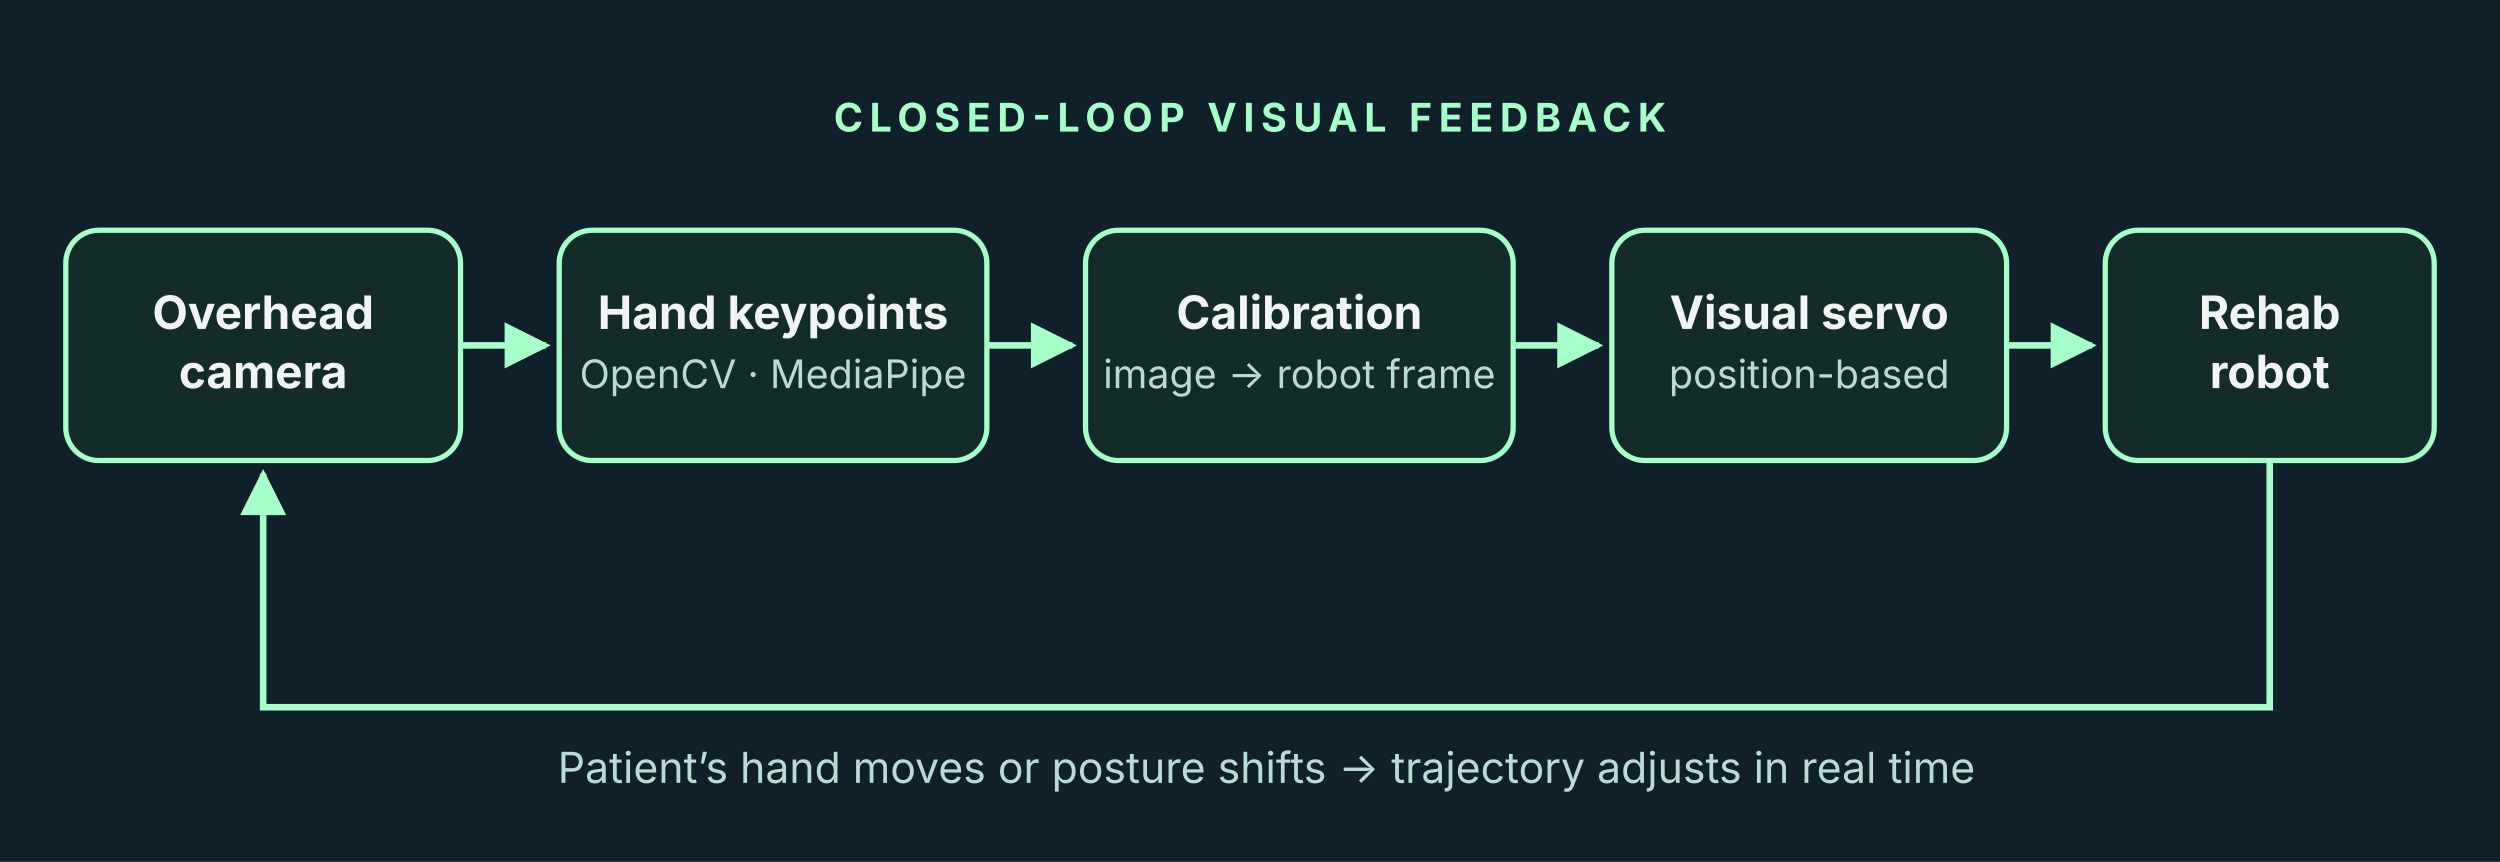
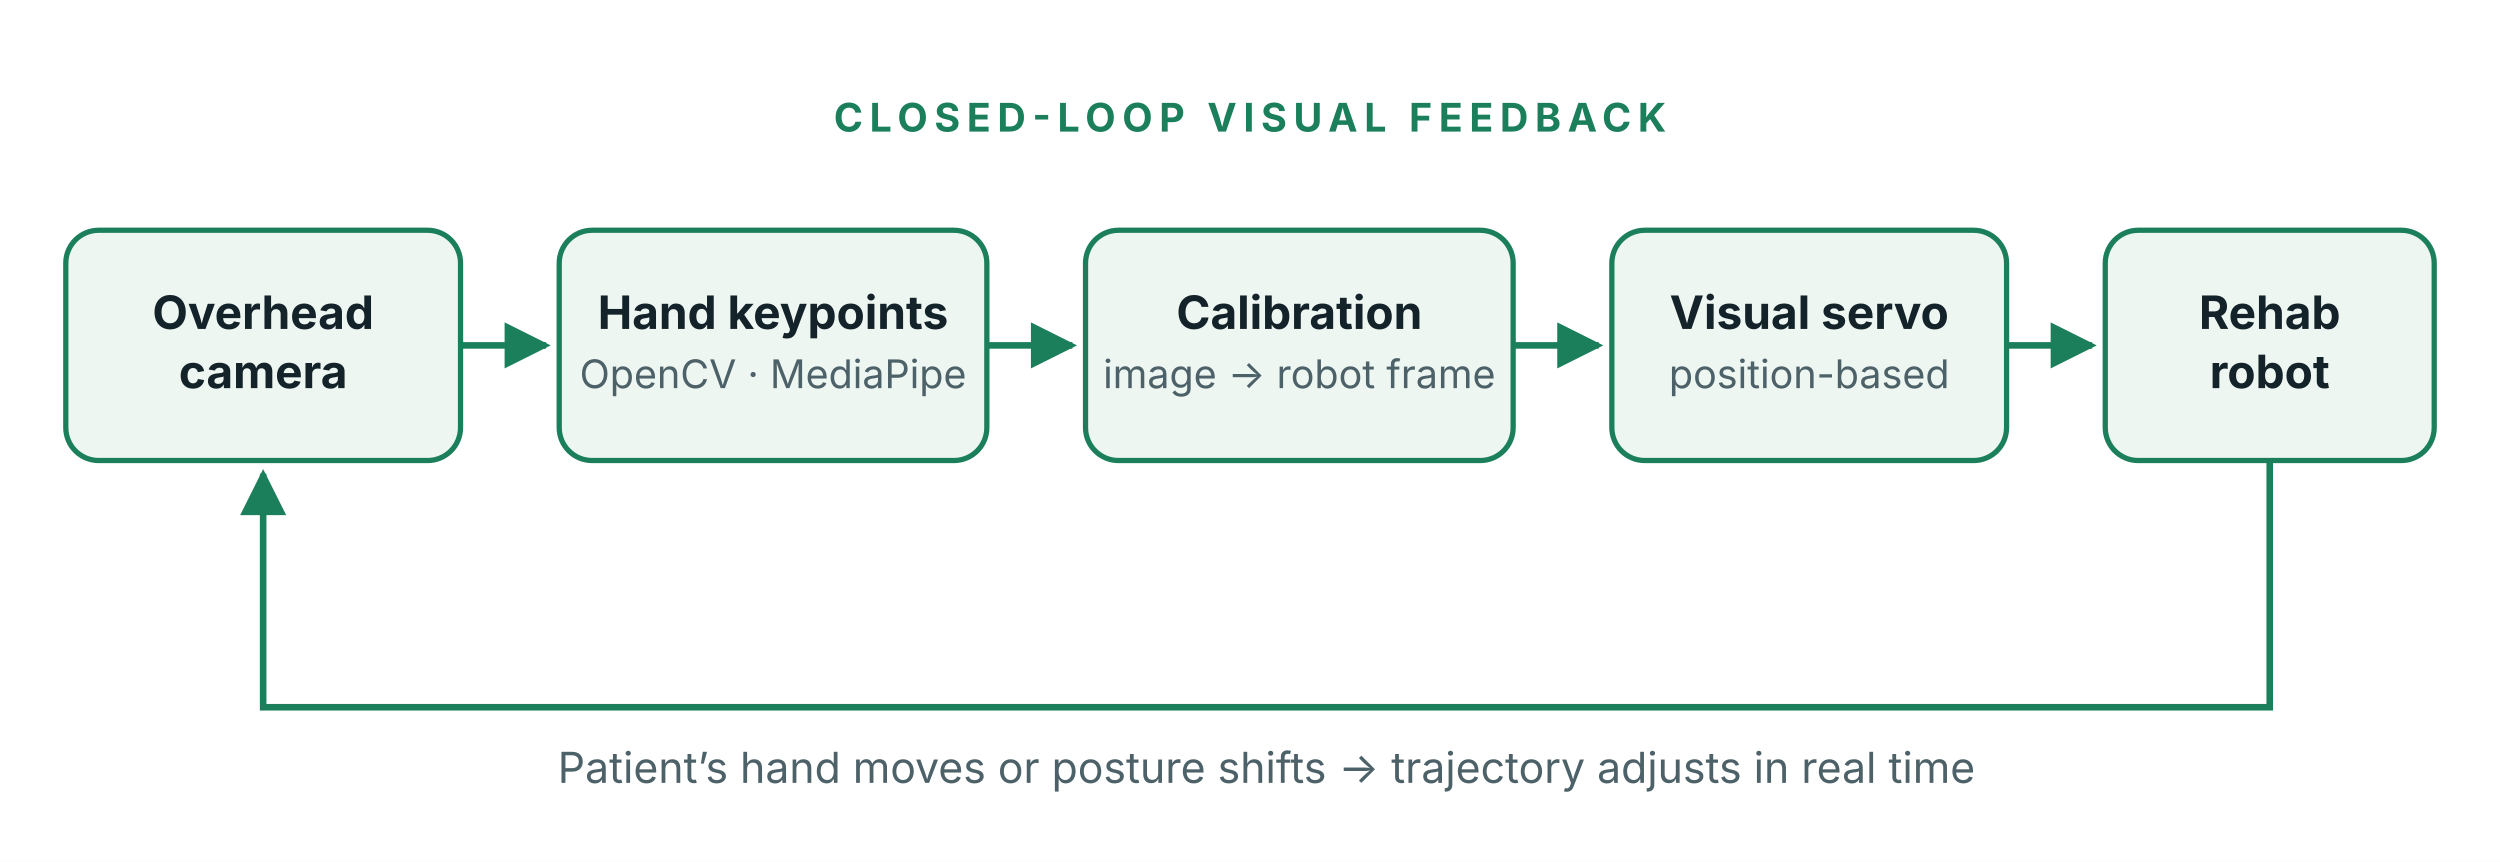
<svg xmlns="http://www.w3.org/2000/svg" width="760" height="262" viewBox="0 0 760 262" role="img" aria-labelledby="t d">
-   <rect width="760" height="262" fill="#10202a" />
+   <rect width="760" height="262" fill="#ffffff" />
  <defs>
    <marker id="a" viewBox="0 0 10 10" refX="9" refY="5" markerWidth="7" markerHeight="7" orient="auto">
-       <path d="M0 0L10 5L0 10z" fill="#a6ffca" />
+       <path d="M0 0L10 5L0 10z" fill="#1a7f5a" />
    </marker>
  </defs>
  <g font-family="Inter,system-ui,Arial,sans-serif" text-anchor="middle">
-     <g fill="#132b29" stroke="#a6ffca" stroke-width="1.6">
+     <g fill="#eef6f2" stroke="#1a7f5a" stroke-width="1.6">
      <rect x="20" y="70" width="120" height="70" rx="10" />
      <rect x="170" y="70" width="130" height="70" rx="10" />
      <rect x="330" y="70" width="130" height="70" rx="10" />
      <rect x="490" y="70" width="120" height="70" rx="10" />
      <rect x="640" y="70" width="100" height="70" rx="10" />
    </g>
-     <g fill="#f0f5f3" font-size="14" font-weight="700">
+     <g fill="#14232a" font-size="14" font-weight="700">
      <text x="80" y="100">Overhead</text>
      <text x="80" y="118">camera</text>
      <text x="235" y="100">Hand keypoints</text>
-       <text x="235" y="118" font-weight="400" fill="#b8dbd5" font-size="12">OpenCV · MediaPipe</text>
+       <text x="235" y="118" font-weight="400" fill="#4d6168" font-size="12">OpenCV · MediaPipe</text>
      <text x="395" y="100">Calibration</text>
-       <text x="395" y="118" font-weight="400" fill="#b8dbd5" font-size="12">image → robot frame</text>
+       <text x="395" y="118" font-weight="400" fill="#4d6168" font-size="12">image → robot frame</text>
      <text x="550" y="100">Visual servo</text>
-       <text x="550" y="118" font-weight="400" fill="#b8dbd5" font-size="12">position-based</text>
+       <text x="550" y="118" font-weight="400" fill="#4d6168" font-size="12">position-based</text>
      <text x="690" y="100">Rehab</text>
      <text x="690" y="118">robot</text>
    </g>
-     <g stroke="#a6ffca" stroke-width="2" fill="none" marker-end="url(#a)">
+     <g stroke="#1a7f5a" stroke-width="2" fill="none" marker-end="url(#a)">
      <path d="M140 105H166" />
      <path d="M300 105H326" />
      <path d="M460 105H486" />
      <path d="M610 105H636" />
      <path d="M690 140V215H80V144" />
    </g>
-     <text x="385" y="238" fill="#b8dbd5" font-size="13">Patient’s hand moves or posture shifts → trajectory adjusts in real time</text>
-     <text x="380" y="40" fill="#a6ffca" font-size="12" letter-spacing="2" font-weight="700">CLOSED-LOOP VISUAL FEEDBACK</text>
+     <text x="385" y="238" fill="#4d6168" font-size="13">Patient’s hand moves or posture shifts → trajectory adjusts in real time</text>
+     <text x="380" y="40" fill="#1a7f5a" font-size="12" letter-spacing="2" font-weight="700">CLOSED-LOOP VISUAL FEEDBACK</text>
  </g>
</svg>
